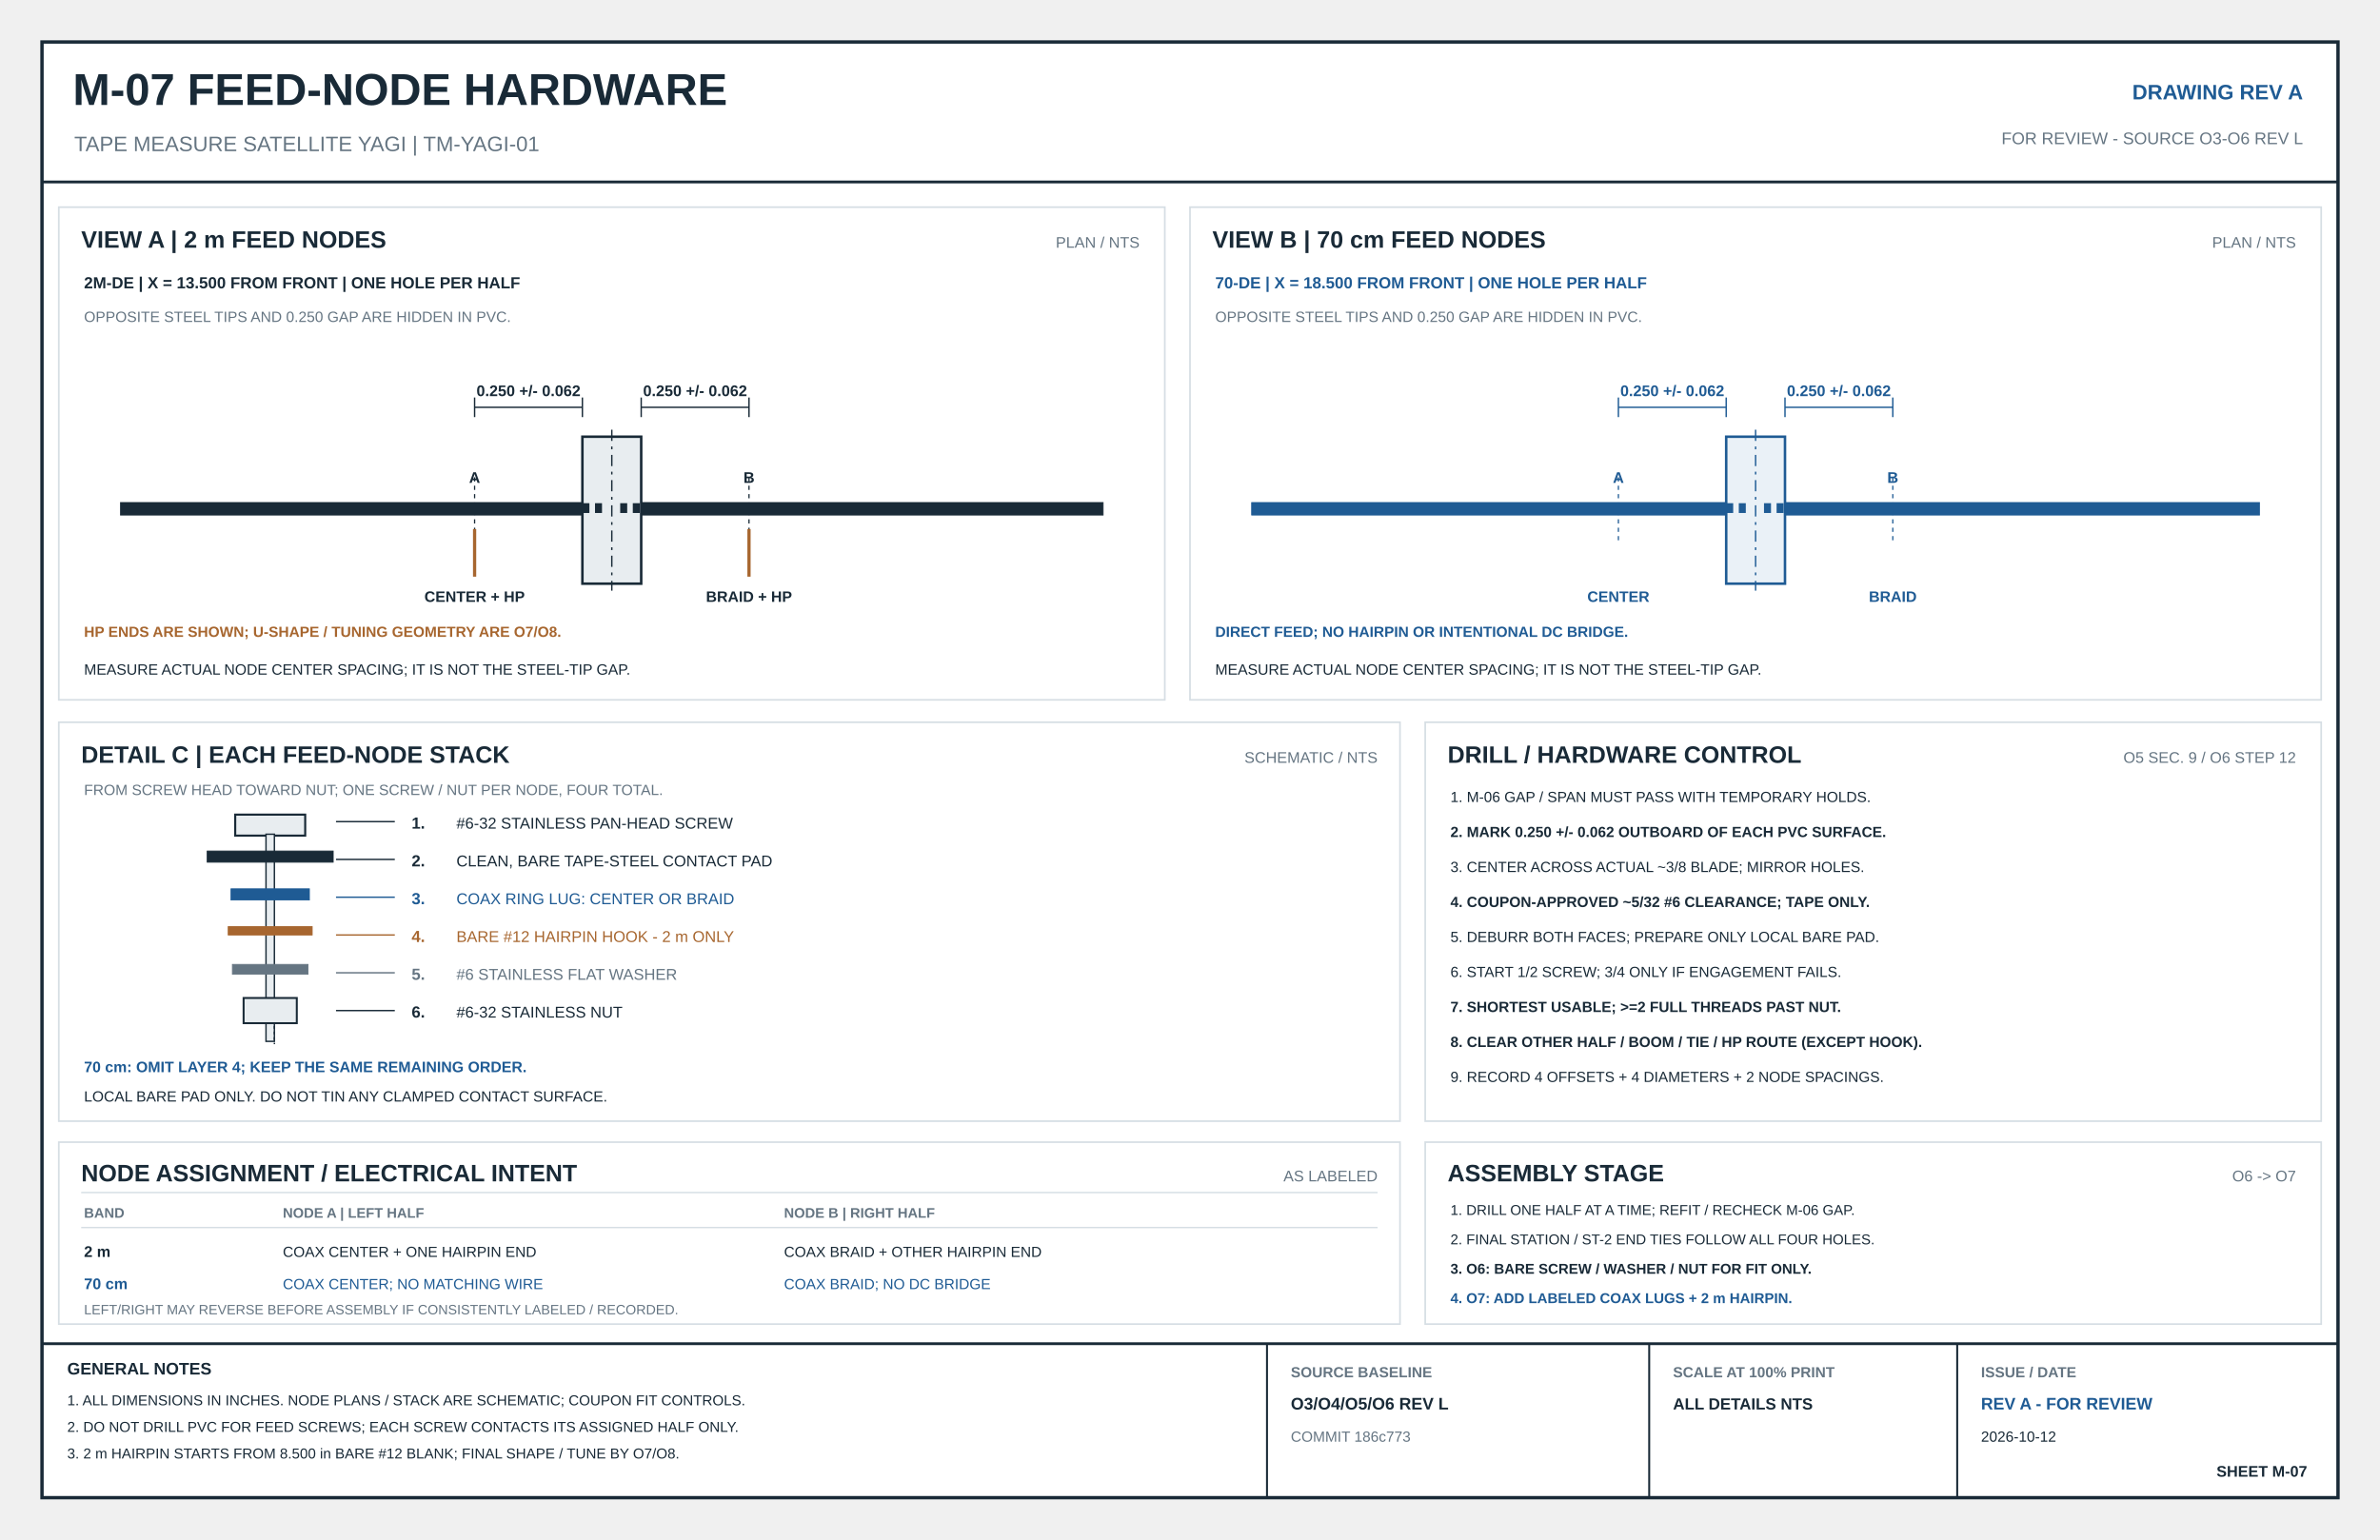
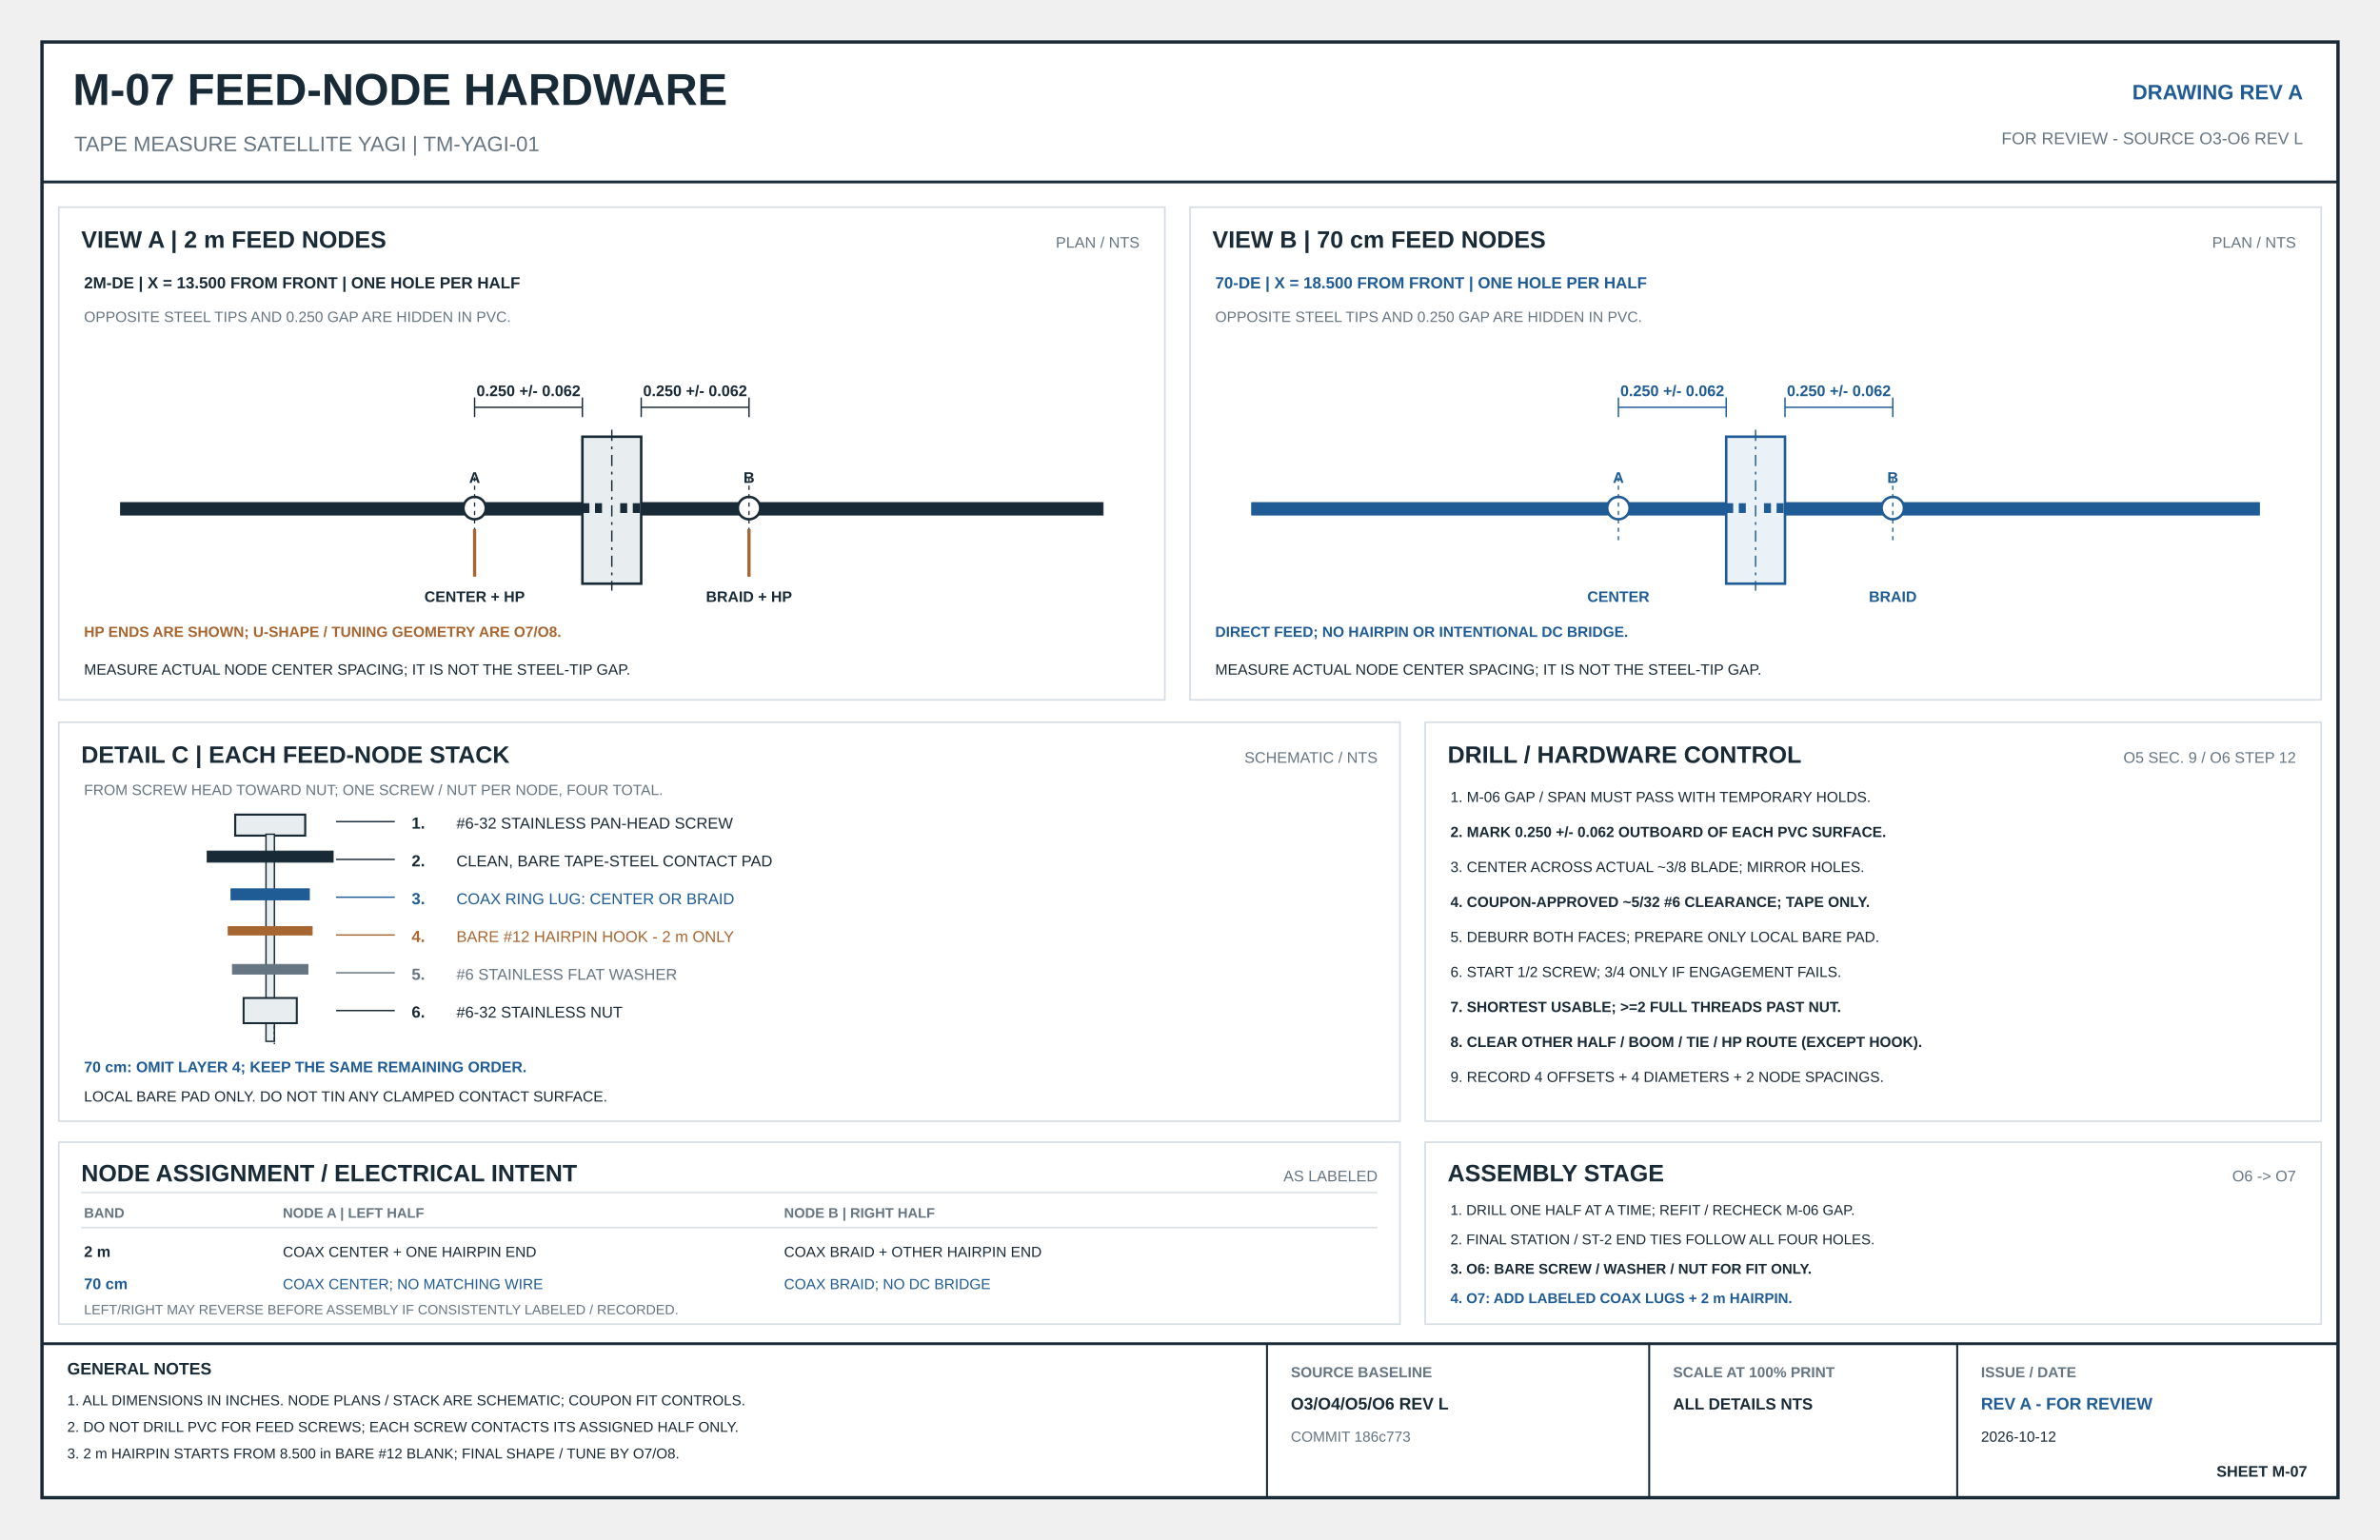
<svg xmlns="http://www.w3.org/2000/svg" width="17in" height="11in" viewBox="0 0 1700 1100">
  <rect x="30.000" y="30.000" width="1640.000" height="1040.000" stroke="#192A37" fill="#FFFFFF" stroke-width="2.4" />
  <line x1="30.000" y1="130.000" x2="1670.000" y2="130.000" stroke="#192A37" stroke-width="2" />
  <text x="52.000" y="75.000" font-family="Arial, Helvetica, sans-serif" font-size="32" font-weight="bold" text-anchor="start" fill="#192A37">M-07  FEED-NODE HARDWARE</text>
  <text x="53.000" y="108.000" font-family="Arial, Helvetica, sans-serif" font-size="15" font-weight="normal" text-anchor="start" fill="#657582">TAPE MEASURE SATELLITE YAGI  |  TM-YAGI-01</text>
  <text x="1645.000" y="71.000" font-family="Arial, Helvetica, sans-serif" font-size="15" font-weight="bold" text-anchor="end" fill="#1F5B94">DRAWING REV A</text>
  <text x="1645.000" y="103.000" font-family="Arial, Helvetica, sans-serif" font-size="12" font-weight="normal" text-anchor="end" fill="#657582">FOR REVIEW - SOURCE O3-O6 REV L</text>
  <rect x="42.000" y="148.000" width="790.000" height="352.000" stroke="#D6DEE4" fill="none" stroke-width="1.2" />
  <text x="58.000" y="177.000" font-family="Arial, Helvetica, sans-serif" font-size="17" font-weight="bold" text-anchor="start" fill="#192A37">VIEW A  |  2 m FEED NODES</text>
  <text x="814.000" y="177.000" font-family="Arial, Helvetica, sans-serif" font-size="11" font-weight="normal" text-anchor="end" fill="#657582">PLAN / NTS</text>
  <text x="60.000" y="206.000" font-family="Arial, Helvetica, sans-serif" font-size="11.5" font-weight="bold" text-anchor="start" fill="#192A37">2M-DE  |  X = 13.500 FROM FRONT  |  ONE HOLE PER HALF</text>
  <text x="60.000" y="230.000" font-family="Arial, Helvetica, sans-serif" font-size="10.6" font-weight="normal" text-anchor="start" fill="#657582">OPPOSITE STEEL TIPS AND 0.250 GAP ARE HIDDEN IN PVC.</text>
  <line x1="339.000" y1="291.000" x2="416.000" y2="291.000" stroke="#192A37" stroke-width="1" />
  <line x1="339.000" y1="284.000" x2="339.000" y2="298.000" stroke="#192A37" stroke-width="1" />
  <line x1="416.000" y1="284.000" x2="416.000" y2="298.000" stroke="#192A37" stroke-width="1" />
  <text x="377.500" y="283.000" font-family="Arial, Helvetica, sans-serif" font-size="11" font-weight="bold" text-anchor="middle" fill="#192A37">0.250 +/- 0.062</text>
  <line x1="458.000" y1="291.000" x2="535.000" y2="291.000" stroke="#192A37" stroke-width="1" />
  <line x1="458.000" y1="284.000" x2="458.000" y2="298.000" stroke="#192A37" stroke-width="1" />
  <line x1="535.000" y1="284.000" x2="535.000" y2="298.000" stroke="#192A37" stroke-width="1" />
  <text x="496.500" y="283.000" font-family="Arial, Helvetica, sans-serif" font-size="11" font-weight="bold" text-anchor="middle" fill="#192A37">0.250 +/- 0.062</text>
  <rect x="416.000" y="312.000" width="42.000" height="105.000" stroke="#192A37" fill="#E8EDF0" stroke-width="1.8" />
  <line x1="437.000" y1="307.000" x2="437.000" y2="422.000" stroke="#192A37" stroke-width="1" stroke-dasharray="8,4,2,4" />
  <rect x="86.000" y="359.000" width="330.000" height="9.000" stroke="#192A37" fill="#192A37" stroke-width="0.5" />
  <rect x="458.000" y="359.000" width="330.000" height="9.000" stroke="#192A37" fill="#192A37" stroke-width="0.5" />
  <line x1="416.000" y1="363.000" x2="431.000" y2="363.000" stroke="#192A37" stroke-width="7" stroke-dasharray="5,4" />
  <line x1="443.000" y1="363.000" x2="458.000" y2="363.000" stroke="#192A37" stroke-width="7" stroke-dasharray="5,4" />
+   <circle cx="339.000" cy="363.000" r="8.000" stroke="#192A37" fill="#FFFFFF" stroke-width="1.8" />
  <line x1="339.000" y1="341.000" x2="339.000" y2="386.000" stroke="#192A37" stroke-width="0.9" stroke-dasharray="3,3" />
+   <circle cx="535.000" cy="363.000" r="8.000" stroke="#192A37" fill="#FFFFFF" stroke-width="1.8" />
  <line x1="535.000" y1="341.000" x2="535.000" y2="386.000" stroke="#192A37" stroke-width="0.9" stroke-dasharray="3,3" />
  <text x="339.000" y="345.000" font-family="Arial, Helvetica, sans-serif" font-size="11" font-weight="bold" text-anchor="middle" fill="#192A37">A</text>
  <text x="535.000" y="345.000" font-family="Arial, Helvetica, sans-serif" font-size="11" font-weight="bold" text-anchor="middle" fill="#192A37">B</text>
  <line x1="339.000" y1="378.000" x2="339.000" y2="412.000" stroke="#A7662F" stroke-width="2.3" />
  <line x1="535.000" y1="378.000" x2="535.000" y2="412.000" stroke="#A7662F" stroke-width="2.3" />
  <text x="339.000" y="430.000" font-family="Arial, Helvetica, sans-serif" font-size="10.8" font-weight="bold" text-anchor="middle" fill="#192A37">CENTER + HP</text>
  <text x="535.000" y="430.000" font-family="Arial, Helvetica, sans-serif" font-size="10.8" font-weight="bold" text-anchor="middle" fill="#192A37">BRAID + HP</text>
  <text x="60.000" y="455.000" font-family="Arial, Helvetica, sans-serif" font-size="10.5" font-weight="bold" text-anchor="start" fill="#A7662F">HP ENDS ARE SHOWN; U-SHAPE / TUNING GEOMETRY ARE O7/O8.</text>
  <text x="60.000" y="482.000" font-family="Arial, Helvetica, sans-serif" font-size="10.7" font-weight="normal" text-anchor="start" fill="#192A37">MEASURE ACTUAL NODE CENTER SPACING; IT IS NOT THE STEEL-TIP GAP.</text>
  <rect x="850.000" y="148.000" width="808.000" height="352.000" stroke="#D6DEE4" fill="none" stroke-width="1.2" />
  <text x="866.000" y="177.000" font-family="Arial, Helvetica, sans-serif" font-size="17" font-weight="bold" text-anchor="start" fill="#192A37">VIEW B  |  70 cm FEED NODES</text>
  <text x="1640.000" y="177.000" font-family="Arial, Helvetica, sans-serif" font-size="11" font-weight="normal" text-anchor="end" fill="#657582">PLAN / NTS</text>
  <text x="868.000" y="206.000" font-family="Arial, Helvetica, sans-serif" font-size="11.5" font-weight="bold" text-anchor="start" fill="#1F5B94">70-DE  |  X = 18.500 FROM FRONT  |  ONE HOLE PER HALF</text>
  <text x="868.000" y="230.000" font-family="Arial, Helvetica, sans-serif" font-size="10.6" font-weight="normal" text-anchor="start" fill="#657582">OPPOSITE STEEL TIPS AND 0.250 GAP ARE HIDDEN IN PVC.</text>
  <line x1="1156.000" y1="291.000" x2="1233.000" y2="291.000" stroke="#1F5B94" stroke-width="1" />
  <line x1="1156.000" y1="284.000" x2="1156.000" y2="298.000" stroke="#1F5B94" stroke-width="1" />
  <line x1="1233.000" y1="284.000" x2="1233.000" y2="298.000" stroke="#1F5B94" stroke-width="1" />
  <text x="1194.500" y="283.000" font-family="Arial, Helvetica, sans-serif" font-size="11" font-weight="bold" text-anchor="middle" fill="#1F5B94">0.250 +/- 0.062</text>
  <line x1="1275.000" y1="291.000" x2="1352.000" y2="291.000" stroke="#1F5B94" stroke-width="1" />
  <line x1="1275.000" y1="284.000" x2="1275.000" y2="298.000" stroke="#1F5B94" stroke-width="1" />
  <line x1="1352.000" y1="284.000" x2="1352.000" y2="298.000" stroke="#1F5B94" stroke-width="1" />
  <text x="1313.500" y="283.000" font-family="Arial, Helvetica, sans-serif" font-size="11" font-weight="bold" text-anchor="middle" fill="#1F5B94">0.250 +/- 0.062</text>
  <rect x="1233.000" y="312.000" width="42.000" height="105.000" stroke="#1F5B94" fill="#EAF1F7" stroke-width="1.8" />
  <line x1="1254.000" y1="307.000" x2="1254.000" y2="422.000" stroke="#1F5B94" stroke-width="1" stroke-dasharray="8,4,2,4" />
  <rect x="894.000" y="359.000" width="339.000" height="9.000" stroke="#1F5B94" fill="#1F5B94" stroke-width="0.5" />
  <rect x="1275.000" y="359.000" width="339.000" height="9.000" stroke="#1F5B94" fill="#1F5B94" stroke-width="0.5" />
  <line x1="1233.000" y1="363.000" x2="1248.000" y2="363.000" stroke="#1F5B94" stroke-width="7" stroke-dasharray="5,4" />
  <line x1="1260.000" y1="363.000" x2="1275.000" y2="363.000" stroke="#1F5B94" stroke-width="7" stroke-dasharray="5,4" />
+   <circle cx="1156.000" cy="363.000" r="8.000" stroke="#1F5B94" fill="#FFFFFF" stroke-width="1.8" />
  <line x1="1156.000" y1="341.000" x2="1156.000" y2="386.000" stroke="#1F5B94" stroke-width="0.9" stroke-dasharray="3,3" />
+   <circle cx="1352.000" cy="363.000" r="8.000" stroke="#1F5B94" fill="#FFFFFF" stroke-width="1.8" />
  <line x1="1352.000" y1="341.000" x2="1352.000" y2="386.000" stroke="#1F5B94" stroke-width="0.9" stroke-dasharray="3,3" />
  <text x="1156.000" y="345.000" font-family="Arial, Helvetica, sans-serif" font-size="11" font-weight="bold" text-anchor="middle" fill="#1F5B94">A</text>
  <text x="1352.000" y="345.000" font-family="Arial, Helvetica, sans-serif" font-size="11" font-weight="bold" text-anchor="middle" fill="#1F5B94">B</text>
  <text x="1156.000" y="430.000" font-family="Arial, Helvetica, sans-serif" font-size="10.8" font-weight="bold" text-anchor="middle" fill="#1F5B94">CENTER</text>
  <text x="1352.000" y="430.000" font-family="Arial, Helvetica, sans-serif" font-size="10.8" font-weight="bold" text-anchor="middle" fill="#1F5B94">BRAID</text>
  <text x="868.000" y="455.000" font-family="Arial, Helvetica, sans-serif" font-size="10.5" font-weight="bold" text-anchor="start" fill="#1F5B94">DIRECT FEED; NO HAIRPIN OR INTENTIONAL DC BRIDGE.</text>
  <text x="868.000" y="482.000" font-family="Arial, Helvetica, sans-serif" font-size="10.7" font-weight="normal" text-anchor="start" fill="#192A37">MEASURE ACTUAL NODE CENTER SPACING; IT IS NOT THE STEEL-TIP GAP.</text>
  <rect x="42.000" y="516.000" width="958.000" height="285.000" stroke="#D6DEE4" fill="none" stroke-width="1.2" />
  <text x="58.000" y="545.000" font-family="Arial, Helvetica, sans-serif" font-size="17" font-weight="bold" text-anchor="start" fill="#192A37">DETAIL C  |  EACH FEED-NODE STACK</text>
  <text x="984.000" y="545.000" font-family="Arial, Helvetica, sans-serif" font-size="11" font-weight="normal" text-anchor="end" fill="#657582">SCHEMATIC / NTS</text>
  <text x="60.000" y="568.000" font-family="Arial, Helvetica, sans-serif" font-size="10.6" font-weight="normal" text-anchor="start" fill="#657582">FROM SCREW HEAD TOWARD NUT; ONE SCREW / NUT PER NODE, FOUR TOTAL.</text>
  <rect x="168.000" y="582.000" width="50.000" height="15.000" stroke="#192A37" fill="#E8EDF0" stroke-width="1.5" />
  <rect x="190.000" y="596.000" width="6.000" height="148.000" stroke="#192A37" fill="#E8EDF0" stroke-width="1" />
  <rect x="148.000" y="608.000" width="90.000" height="8.000" stroke="#192A37" fill="#192A37" stroke-width="0.6" />
  <rect x="165.000" y="635.000" width="56.000" height="8.000" stroke="#1F5B94" fill="#1F5B94" stroke-width="0.6" />
  <rect x="163.000" y="662.000" width="60.000" height="6.000" stroke="#A7662F" fill="#A7662F" stroke-width="0.6" />
  <rect x="166.000" y="689.000" width="54.000" height="7.000" stroke="#657582" fill="#657582" stroke-width="0.6" />
  <rect x="174.000" y="713.000" width="38.000" height="18.000" stroke="#192A37" fill="#E8EDF0" stroke-width="1.4" />
  <line x1="196.000" y1="733.000" x2="196.000" y2="746.000" stroke="#192A37" stroke-width="1" stroke-dasharray="2,2" />
  <line x1="240.000" y1="587.000" x2="282.000" y2="587.000" stroke="#192A37" stroke-width="1" />
  <text x="294.000" y="592.000" font-family="Arial, Helvetica, sans-serif" font-size="11.5" font-weight="bold" text-anchor="start" fill="#192A37">1.</text>
  <text x="326.000" y="592.000" font-family="Arial, Helvetica, sans-serif" font-size="11.2" font-weight="normal" text-anchor="start" fill="#192A37">#6-32 STAINLESS PAN-HEAD SCREW</text>
  <line x1="240.000" y1="614.000" x2="282.000" y2="614.000" stroke="#192A37" stroke-width="1" />
  <text x="294.000" y="619.000" font-family="Arial, Helvetica, sans-serif" font-size="11.5" font-weight="bold" text-anchor="start" fill="#192A37">2.</text>
  <text x="326.000" y="619.000" font-family="Arial, Helvetica, sans-serif" font-size="11.2" font-weight="normal" text-anchor="start" fill="#192A37">CLEAN, BARE TAPE-STEEL CONTACT PAD</text>
  <line x1="240.000" y1="641.000" x2="282.000" y2="641.000" stroke="#1F5B94" stroke-width="1" />
  <text x="294.000" y="646.000" font-family="Arial, Helvetica, sans-serif" font-size="11.5" font-weight="bold" text-anchor="start" fill="#1F5B94">3.</text>
  <text x="326.000" y="646.000" font-family="Arial, Helvetica, sans-serif" font-size="11.2" font-weight="normal" text-anchor="start" fill="#1F5B94">COAX RING LUG: CENTER OR BRAID</text>
  <line x1="240.000" y1="668.000" x2="282.000" y2="668.000" stroke="#A7662F" stroke-width="1" />
  <text x="294.000" y="673.000" font-family="Arial, Helvetica, sans-serif" font-size="11.5" font-weight="bold" text-anchor="start" fill="#A7662F">4.</text>
  <text x="326.000" y="673.000" font-family="Arial, Helvetica, sans-serif" font-size="11.2" font-weight="normal" text-anchor="start" fill="#A7662F">BARE #12 HAIRPIN HOOK - 2 m ONLY</text>
  <line x1="240.000" y1="695.000" x2="282.000" y2="695.000" stroke="#657582" stroke-width="1" />
  <text x="294.000" y="700.000" font-family="Arial, Helvetica, sans-serif" font-size="11.5" font-weight="bold" text-anchor="start" fill="#657582">5.</text>
  <text x="326.000" y="700.000" font-family="Arial, Helvetica, sans-serif" font-size="11.2" font-weight="normal" text-anchor="start" fill="#657582">#6 STAINLESS FLAT WASHER</text>
  <line x1="240.000" y1="722.000" x2="282.000" y2="722.000" stroke="#192A37" stroke-width="1" />
  <text x="294.000" y="727.000" font-family="Arial, Helvetica, sans-serif" font-size="11.5" font-weight="bold" text-anchor="start" fill="#192A37">6.</text>
  <text x="326.000" y="727.000" font-family="Arial, Helvetica, sans-serif" font-size="11.2" font-weight="normal" text-anchor="start" fill="#192A37">#6-32 STAINLESS NUT</text>
  <text x="60.000" y="766.000" font-family="Arial, Helvetica, sans-serif" font-size="10.8" font-weight="bold" text-anchor="start" fill="#1F5B94">70 cm: OMIT LAYER 4; KEEP THE SAME REMAINING ORDER.</text>
  <text x="60.000" y="787.000" font-family="Arial, Helvetica, sans-serif" font-size="10.6" font-weight="normal" text-anchor="start" fill="#192A37">LOCAL BARE PAD ONLY. DO NOT TIN ANY CLAMPED CONTACT SURFACE.</text>
  <rect x="1018.000" y="516.000" width="640.000" height="285.000" stroke="#D6DEE4" fill="none" stroke-width="1.2" />
  <text x="1034.000" y="545.000" font-family="Arial, Helvetica, sans-serif" font-size="17" font-weight="bold" text-anchor="start" fill="#192A37">DRILL / HARDWARE CONTROL</text>
  <text x="1640.000" y="545.000" font-family="Arial, Helvetica, sans-serif" font-size="11" font-weight="normal" text-anchor="end" fill="#657582">O5 SEC. 9 / O6 STEP 12</text>
  <text x="1036.000" y="573.000" font-family="Arial, Helvetica, sans-serif" font-size="10.5" font-weight="normal" text-anchor="start" fill="#192A37">1. M-06 GAP / SPAN MUST PASS WITH TEMPORARY HOLDS.</text>
  <text x="1036.000" y="598.000" font-family="Arial, Helvetica, sans-serif" font-size="10.5" font-weight="bold" text-anchor="start" fill="#192A37">2. MARK 0.250 +/- 0.062 OUTBOARD OF EACH PVC SURFACE.</text>
  <text x="1036.000" y="623.000" font-family="Arial, Helvetica, sans-serif" font-size="10.5" font-weight="normal" text-anchor="start" fill="#192A37">3. CENTER ACROSS ACTUAL ~3/8 BLADE; MIRROR HOLES.</text>
  <text x="1036.000" y="648.000" font-family="Arial, Helvetica, sans-serif" font-size="10.5" font-weight="bold" text-anchor="start" fill="#192A37">4. COUPON-APPROVED ~5/32 #6 CLEARANCE; TAPE ONLY.</text>
  <text x="1036.000" y="673.000" font-family="Arial, Helvetica, sans-serif" font-size="10.5" font-weight="normal" text-anchor="start" fill="#192A37">5. DEBURR BOTH FACES; PREPARE ONLY LOCAL BARE PAD.</text>
  <text x="1036.000" y="698.000" font-family="Arial, Helvetica, sans-serif" font-size="10.5" font-weight="normal" text-anchor="start" fill="#192A37">6. START 1/2 SCREW; 3/4 ONLY IF ENGAGEMENT FAILS.</text>
  <text x="1036.000" y="723.000" font-family="Arial, Helvetica, sans-serif" font-size="10.5" font-weight="bold" text-anchor="start" fill="#192A37">7. SHORTEST USABLE; &gt;=2 FULL THREADS PAST NUT.</text>
  <text x="1036.000" y="748.000" font-family="Arial, Helvetica, sans-serif" font-size="10.5" font-weight="bold" text-anchor="start" fill="#192A37">8. CLEAR OTHER HALF / BOOM / TIE / HP ROUTE (EXCEPT HOOK).</text>
  <text x="1036.000" y="773.000" font-family="Arial, Helvetica, sans-serif" font-size="10.5" font-weight="normal" text-anchor="start" fill="#192A37">9. RECORD 4 OFFSETS + 4 DIAMETERS + 2 NODE SPACINGS.</text>
  <rect x="42.000" y="816.000" width="958.000" height="130.000" stroke="#D6DEE4" fill="none" stroke-width="1.2" />
  <text x="58.000" y="844.000" font-family="Arial, Helvetica, sans-serif" font-size="17" font-weight="bold" text-anchor="start" fill="#192A37">NODE ASSIGNMENT / ELECTRICAL INTENT</text>
  <text x="984.000" y="844.000" font-family="Arial, Helvetica, sans-serif" font-size="11" font-weight="normal" text-anchor="end" fill="#657582">AS LABELED</text>
  <line x1="58.000" y1="852.000" x2="984.000" y2="852.000" stroke="#D6DEE4" stroke-width="1" />
  <text x="60.000" y="870.000" font-family="Arial, Helvetica, sans-serif" font-size="10" font-weight="bold" text-anchor="start" fill="#657582">BAND</text>
  <text x="202.000" y="870.000" font-family="Arial, Helvetica, sans-serif" font-size="10" font-weight="bold" text-anchor="start" fill="#657582">NODE A  |  LEFT HALF</text>
  <text x="560.000" y="870.000" font-family="Arial, Helvetica, sans-serif" font-size="10" font-weight="bold" text-anchor="start" fill="#657582">NODE B  |  RIGHT HALF</text>
  <line x1="58.000" y1="877.000" x2="984.000" y2="877.000" stroke="#D6DEE4" stroke-width="1" />
  <text x="60.000" y="898.000" font-family="Arial, Helvetica, sans-serif" font-size="11" font-weight="bold" text-anchor="start" fill="#192A37">2 m</text>
  <text x="202.000" y="898.000" font-family="Arial, Helvetica, sans-serif" font-size="10.5" font-weight="normal" text-anchor="start" fill="#192A37">COAX CENTER + ONE HAIRPIN END</text>
  <text x="560.000" y="898.000" font-family="Arial, Helvetica, sans-serif" font-size="10.5" font-weight="normal" text-anchor="start" fill="#192A37">COAX BRAID + OTHER HAIRPIN END</text>
  <text x="60.000" y="921.000" font-family="Arial, Helvetica, sans-serif" font-size="11" font-weight="bold" text-anchor="start" fill="#1F5B94">70 cm</text>
  <text x="202.000" y="921.000" font-family="Arial, Helvetica, sans-serif" font-size="10.5" font-weight="normal" text-anchor="start" fill="#1F5B94">COAX CENTER; NO MATCHING WIRE</text>
  <text x="560.000" y="921.000" font-family="Arial, Helvetica, sans-serif" font-size="10.5" font-weight="normal" text-anchor="start" fill="#1F5B94">COAX BRAID; NO DC BRIDGE</text>
  <text x="60.000" y="939.000" font-family="Arial, Helvetica, sans-serif" font-size="9.7" font-weight="normal" text-anchor="start" fill="#657582">LEFT/RIGHT MAY REVERSE BEFORE ASSEMBLY IF CONSISTENTLY LABELED / RECORDED.</text>
  <rect x="1018.000" y="816.000" width="640.000" height="130.000" stroke="#D6DEE4" fill="none" stroke-width="1.2" />
  <text x="1034.000" y="844.000" font-family="Arial, Helvetica, sans-serif" font-size="17" font-weight="bold" text-anchor="start" fill="#192A37">ASSEMBLY STAGE</text>
  <text x="1640.000" y="844.000" font-family="Arial, Helvetica, sans-serif" font-size="11" font-weight="normal" text-anchor="end" fill="#657582">O6 -&gt; O7</text>
  <text x="1036.000" y="868.000" font-family="Arial, Helvetica, sans-serif" font-size="10.2" font-weight="normal" text-anchor="start" fill="#192A37">1. DRILL ONE HALF AT A TIME; REFIT / RECHECK M-06 GAP.</text>
  <text x="1036.000" y="889.000" font-family="Arial, Helvetica, sans-serif" font-size="10.2" font-weight="normal" text-anchor="start" fill="#192A37">2. FINAL STATION / ST-2 END TIES FOLLOW ALL FOUR HOLES.</text>
  <text x="1036.000" y="910.000" font-family="Arial, Helvetica, sans-serif" font-size="10.2" font-weight="bold" text-anchor="start" fill="#192A37">3. O6: BARE SCREW / WASHER / NUT FOR FIT ONLY.</text>
  <text x="1036.000" y="931.000" font-family="Arial, Helvetica, sans-serif" font-size="10.2" font-weight="bold" text-anchor="start" fill="#1F5B94">4. O7: ADD LABELED COAX LUGS + 2 m HAIRPIN.</text>
  <line x1="30.000" y1="960.000" x2="1670.000" y2="960.000" stroke="#192A37" stroke-width="2" />
  <text x="48.000" y="982.000" font-family="Arial, Helvetica, sans-serif" font-size="12" font-weight="bold" text-anchor="start" fill="#192A37">GENERAL NOTES</text>
  <text x="48.000" y="1004.000" font-family="Arial, Helvetica, sans-serif" font-size="10.3" font-weight="normal" text-anchor="start" fill="#192A37">1. ALL DIMENSIONS IN INCHES. NODE PLANS / STACK ARE SCHEMATIC; COUPON FIT CONTROLS.</text>
  <text x="48.000" y="1023.000" font-family="Arial, Helvetica, sans-serif" font-size="10.3" font-weight="normal" text-anchor="start" fill="#192A37">2. DO NOT DRILL PVC FOR FEED SCREWS; EACH SCREW CONTACTS ITS ASSIGNED HALF ONLY.</text>
  <text x="48.000" y="1042.000" font-family="Arial, Helvetica, sans-serif" font-size="10.3" font-weight="normal" text-anchor="start" fill="#192A37">3. 2 m HAIRPIN STARTS FROM 8.500 in BARE #12 BLANK; FINAL SHAPE / TUNE BY O7/O8.</text>
  <line x1="905.000" y1="960.000" x2="905.000" y2="1070.000" stroke="#192A37" stroke-width="1.4" />
  <line x1="1178.000" y1="960.000" x2="1178.000" y2="1070.000" stroke="#192A37" stroke-width="1.4" />
  <line x1="1398.000" y1="960.000" x2="1398.000" y2="1070.000" stroke="#192A37" stroke-width="1.4" />
  <text x="922.000" y="984.000" font-family="Arial, Helvetica, sans-serif" font-size="10.5" font-weight="bold" text-anchor="start" fill="#657582">SOURCE BASELINE</text>
  <text x="922.000" y="1007.000" font-family="Arial, Helvetica, sans-serif" font-size="12" font-weight="bold" text-anchor="start" fill="#192A37">O3/O4/O5/O6 REV L</text>
  <text x="922.000" y="1030.000" font-family="Arial, Helvetica, sans-serif" font-size="10.5" font-weight="normal" text-anchor="start" fill="#657582">COMMIT 186c773</text>
  <text x="1195.000" y="984.000" font-family="Arial, Helvetica, sans-serif" font-size="10.5" font-weight="bold" text-anchor="start" fill="#657582">SCALE AT 100% PRINT</text>
  <text x="1195.000" y="1007.000" font-family="Arial, Helvetica, sans-serif" font-size="11.5" font-weight="bold" text-anchor="start" fill="#192A37">ALL DETAILS NTS</text>
  <text x="1415.000" y="984.000" font-family="Arial, Helvetica, sans-serif" font-size="10.5" font-weight="bold" text-anchor="start" fill="#657582">ISSUE / DATE</text>
  <text x="1415.000" y="1007.000" font-family="Arial, Helvetica, sans-serif" font-size="12" font-weight="bold" text-anchor="start" fill="#1F5B94">REV A - FOR REVIEW</text>
  <text x="1415.000" y="1030.000" font-family="Arial, Helvetica, sans-serif" font-size="10.5" font-weight="normal" text-anchor="start" fill="#192A37">2026-10-12</text>
  <text x="1648.000" y="1055.000" font-family="Arial, Helvetica, sans-serif" font-size="11" font-weight="bold" text-anchor="end" fill="#192A37">SHEET M-07</text>
</svg>
